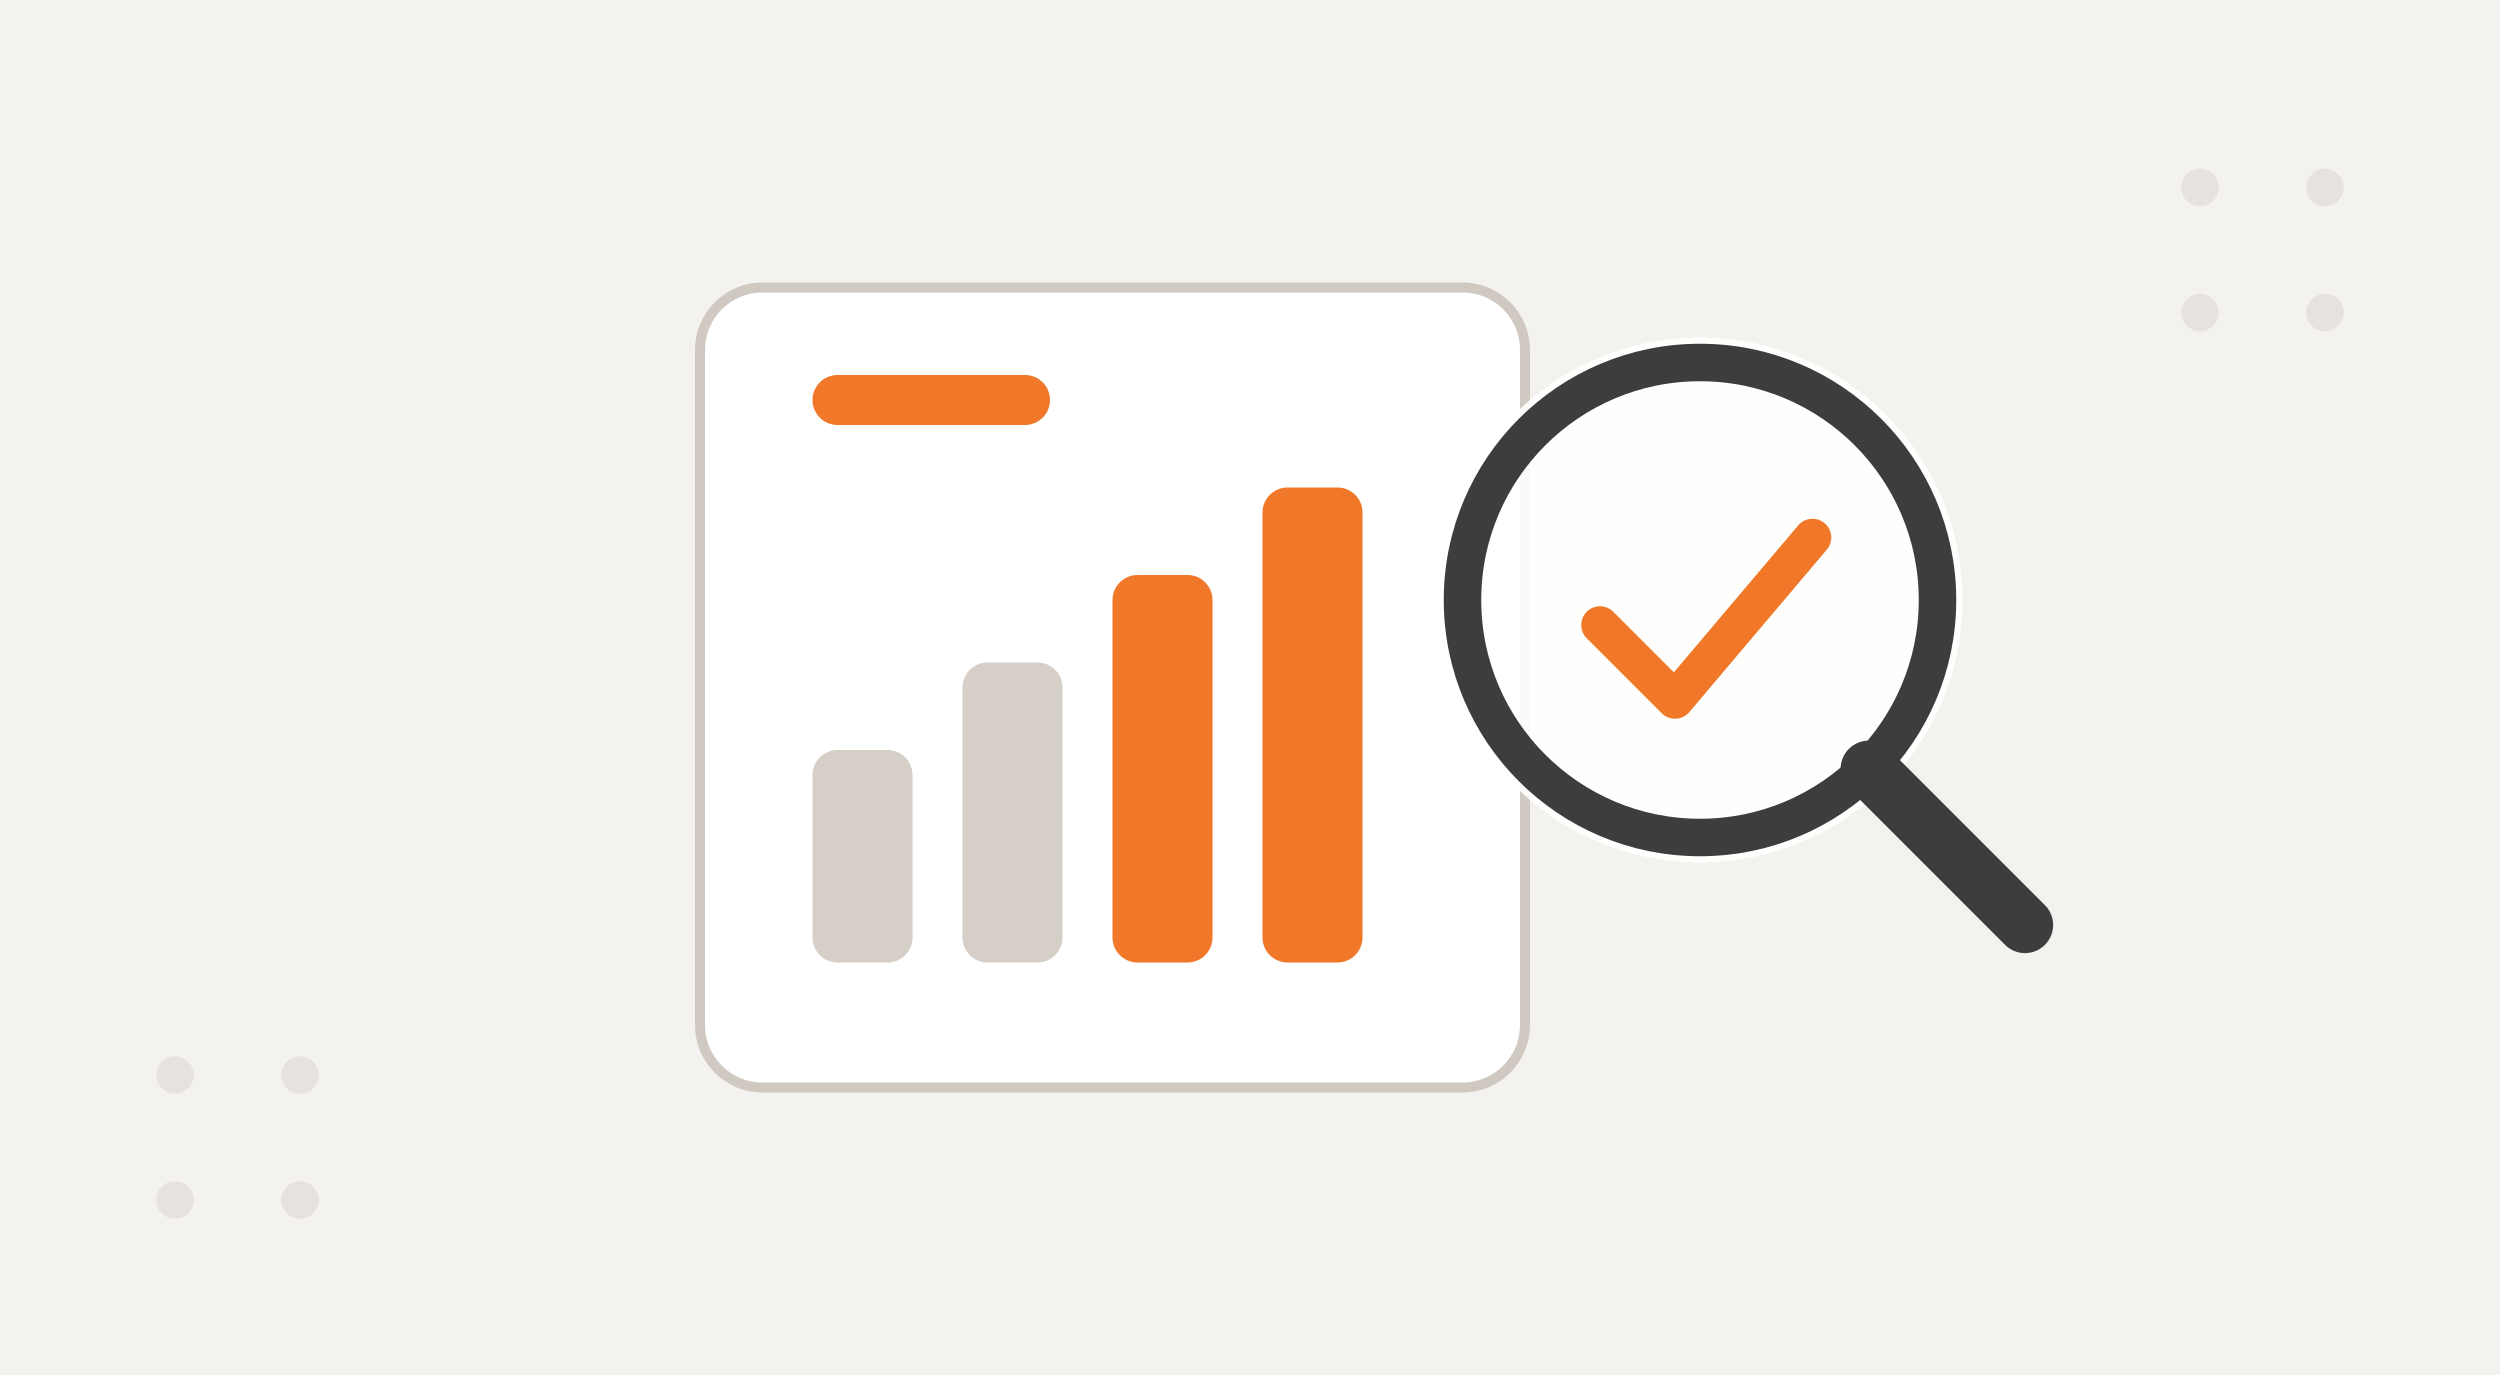
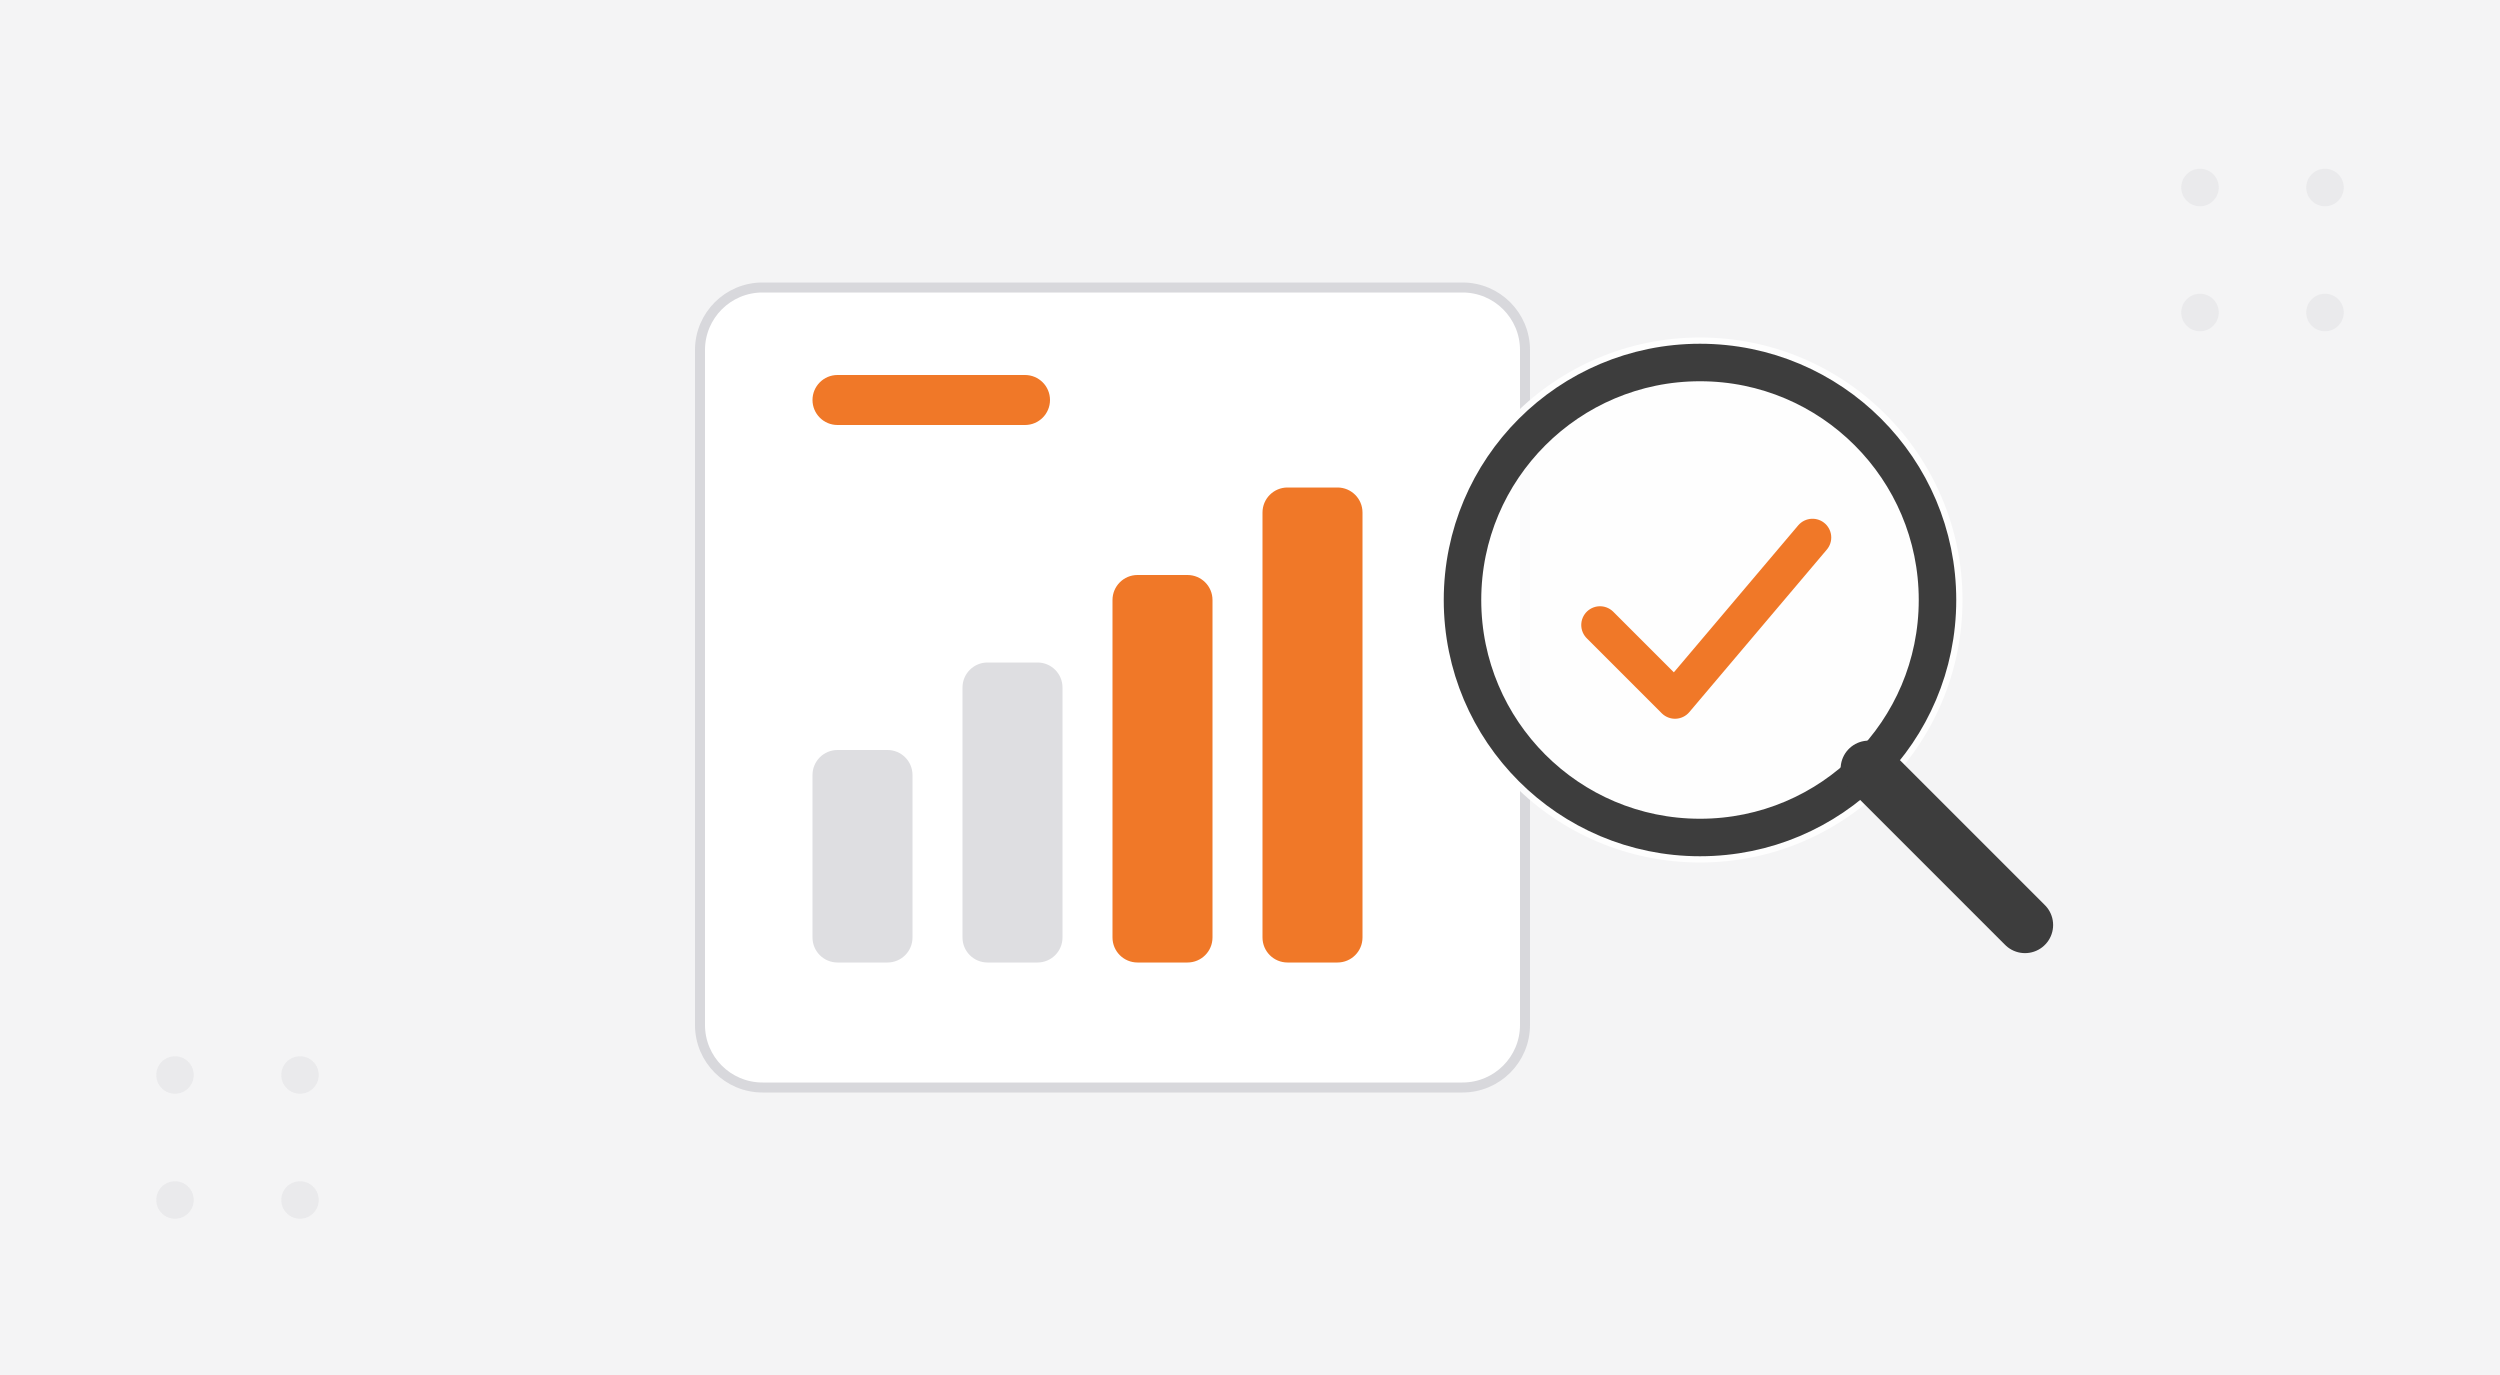
<svg xmlns="http://www.w3.org/2000/svg" viewBox="0 0 400 220" width="400" height="220" role="img" aria-label="Аудит: проверка отчётности">
-   <rect width="400" height="220" fill="#F4F2EF" />
-   <g opacity="0.45" fill="#D5CFC7">
+   <rect width="400" height="220" fill="#F4F4F5" />
+   <g opacity="0.45" fill="#DEDEE1">
    <circle cx="352" cy="30" r="3" />
    <circle cx="372" cy="30" r="3" />
    <circle cx="352" cy="50" r="3" />
    <circle cx="372" cy="50" r="3" />
    <circle cx="28" cy="172" r="3" />
    <circle cx="48" cy="172" r="3" />
    <circle cx="28" cy="192" r="3" />
    <circle cx="48" cy="192" r="3" />
  </g>
-   <rect x="112" y="46" width="132" height="128" rx="10" fill="#fff" stroke="#CFC9C1" stroke-width="1.6" />
+   <rect x="112" y="46" width="132" height="128" rx="10" fill="#fff" stroke="#D8D8DC" stroke-width="1.6" />
  <rect x="130" y="60" width="38" height="8" rx="4" fill="#F07828" />
-   <g fill="#D5CFC7">
+   <g fill="#DEDEE1">
    <rect x="130" y="120" width="16" height="34" rx="4" />
    <rect x="154" y="106" width="16" height="48" rx="4" />
  </g>
  <g fill="#F07828">
    <rect x="178" y="92" width="16" height="62" rx="4" />
    <rect x="202" y="78" width="16" height="76" rx="4" />
  </g>
  <g transform="translate(272 96)">
    <circle r="42" fill="#fff" opacity="0.9" />
    <circle r="38" fill="none" stroke="#3D3D3D" stroke-width="6" />
    <path d="M27 27 52 52" stroke="#3D3D3D" stroke-width="9" stroke-linecap="round" />
    <path d="M-16 4 -4 16 18 -10" fill="none" stroke="#F07828" stroke-width="6" stroke-linecap="round" stroke-linejoin="round" />
  </g>
</svg>
